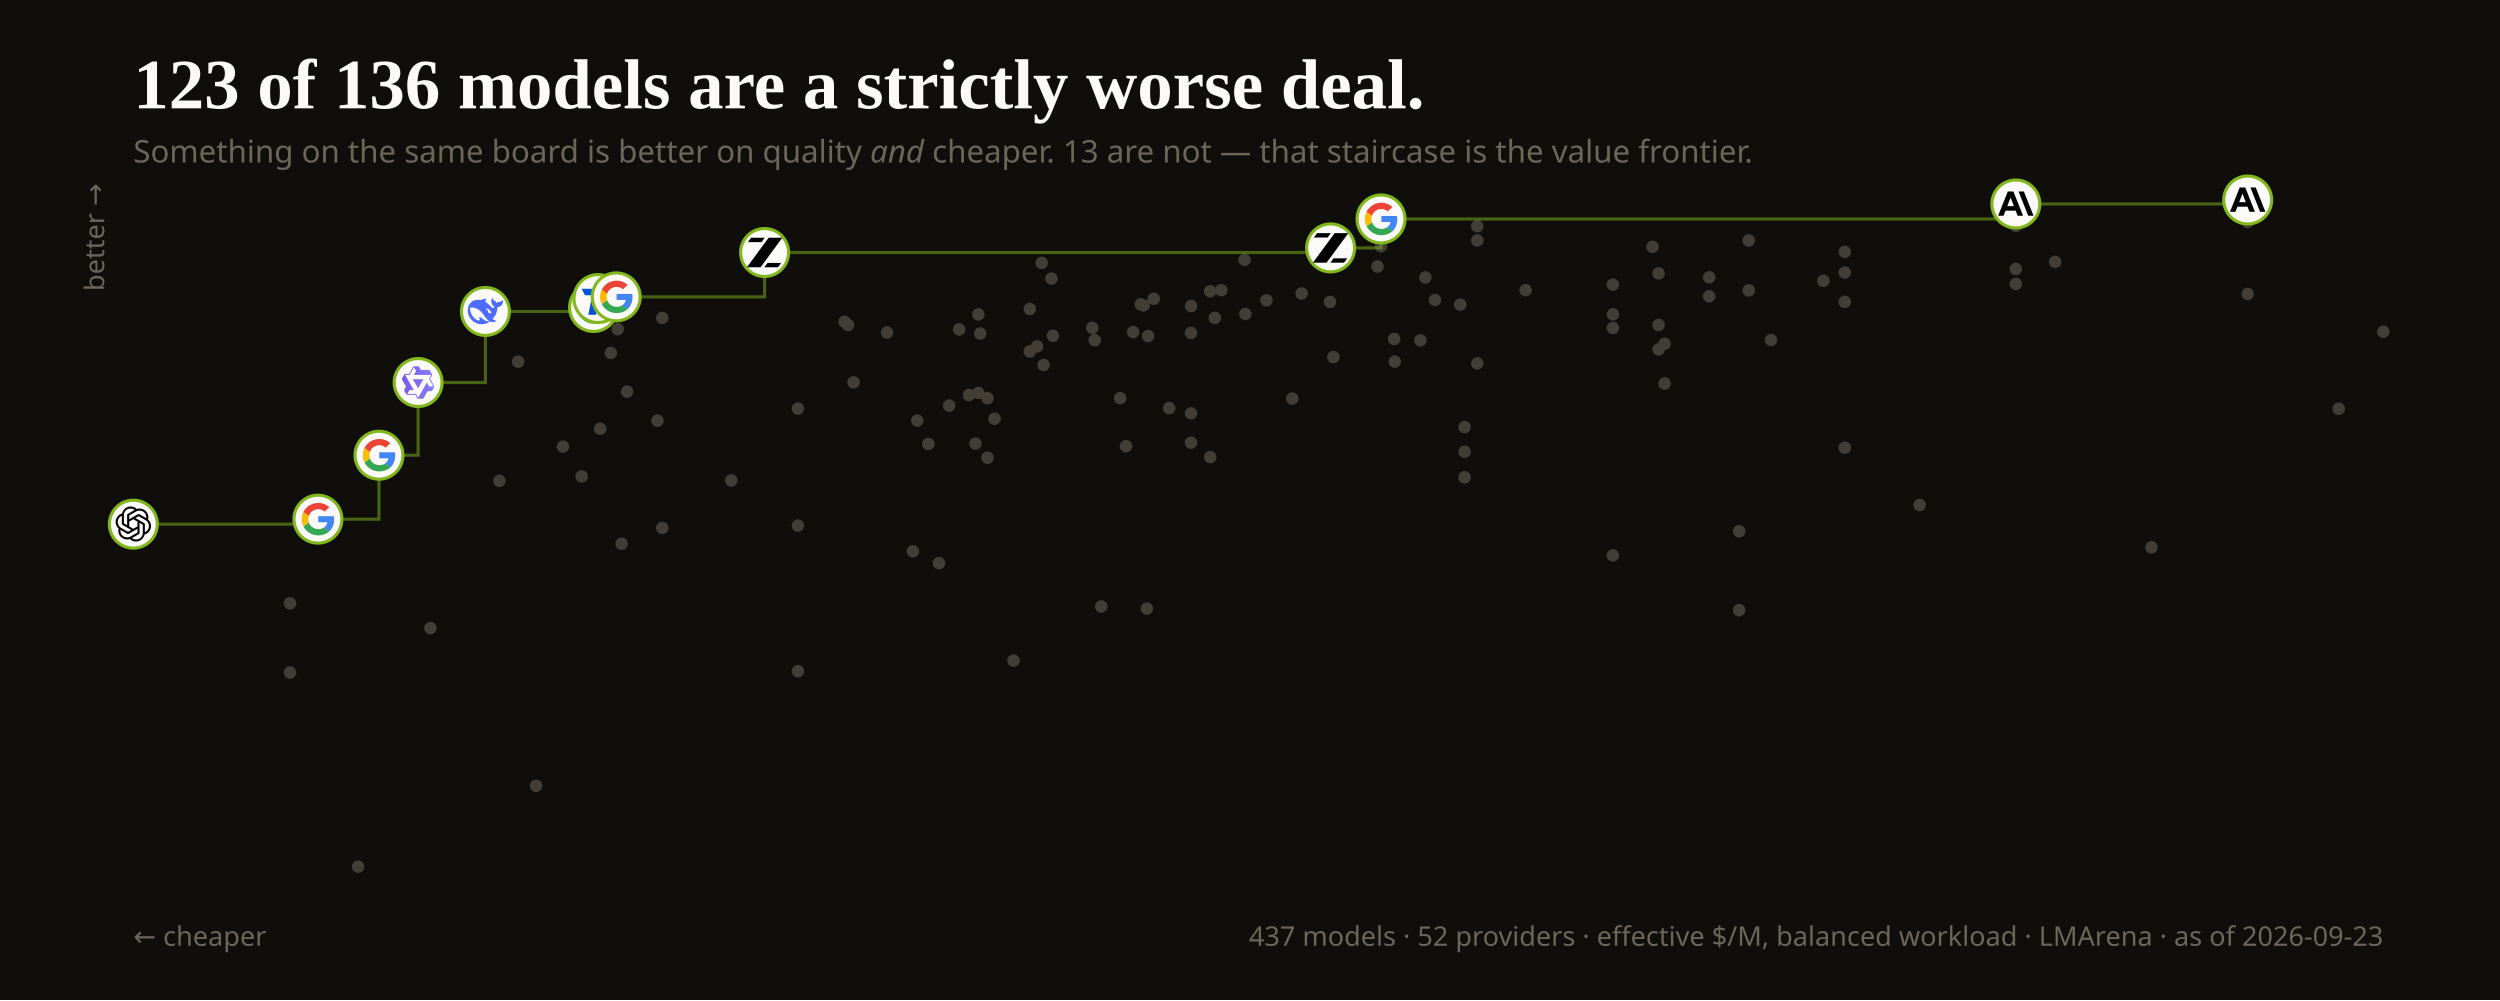
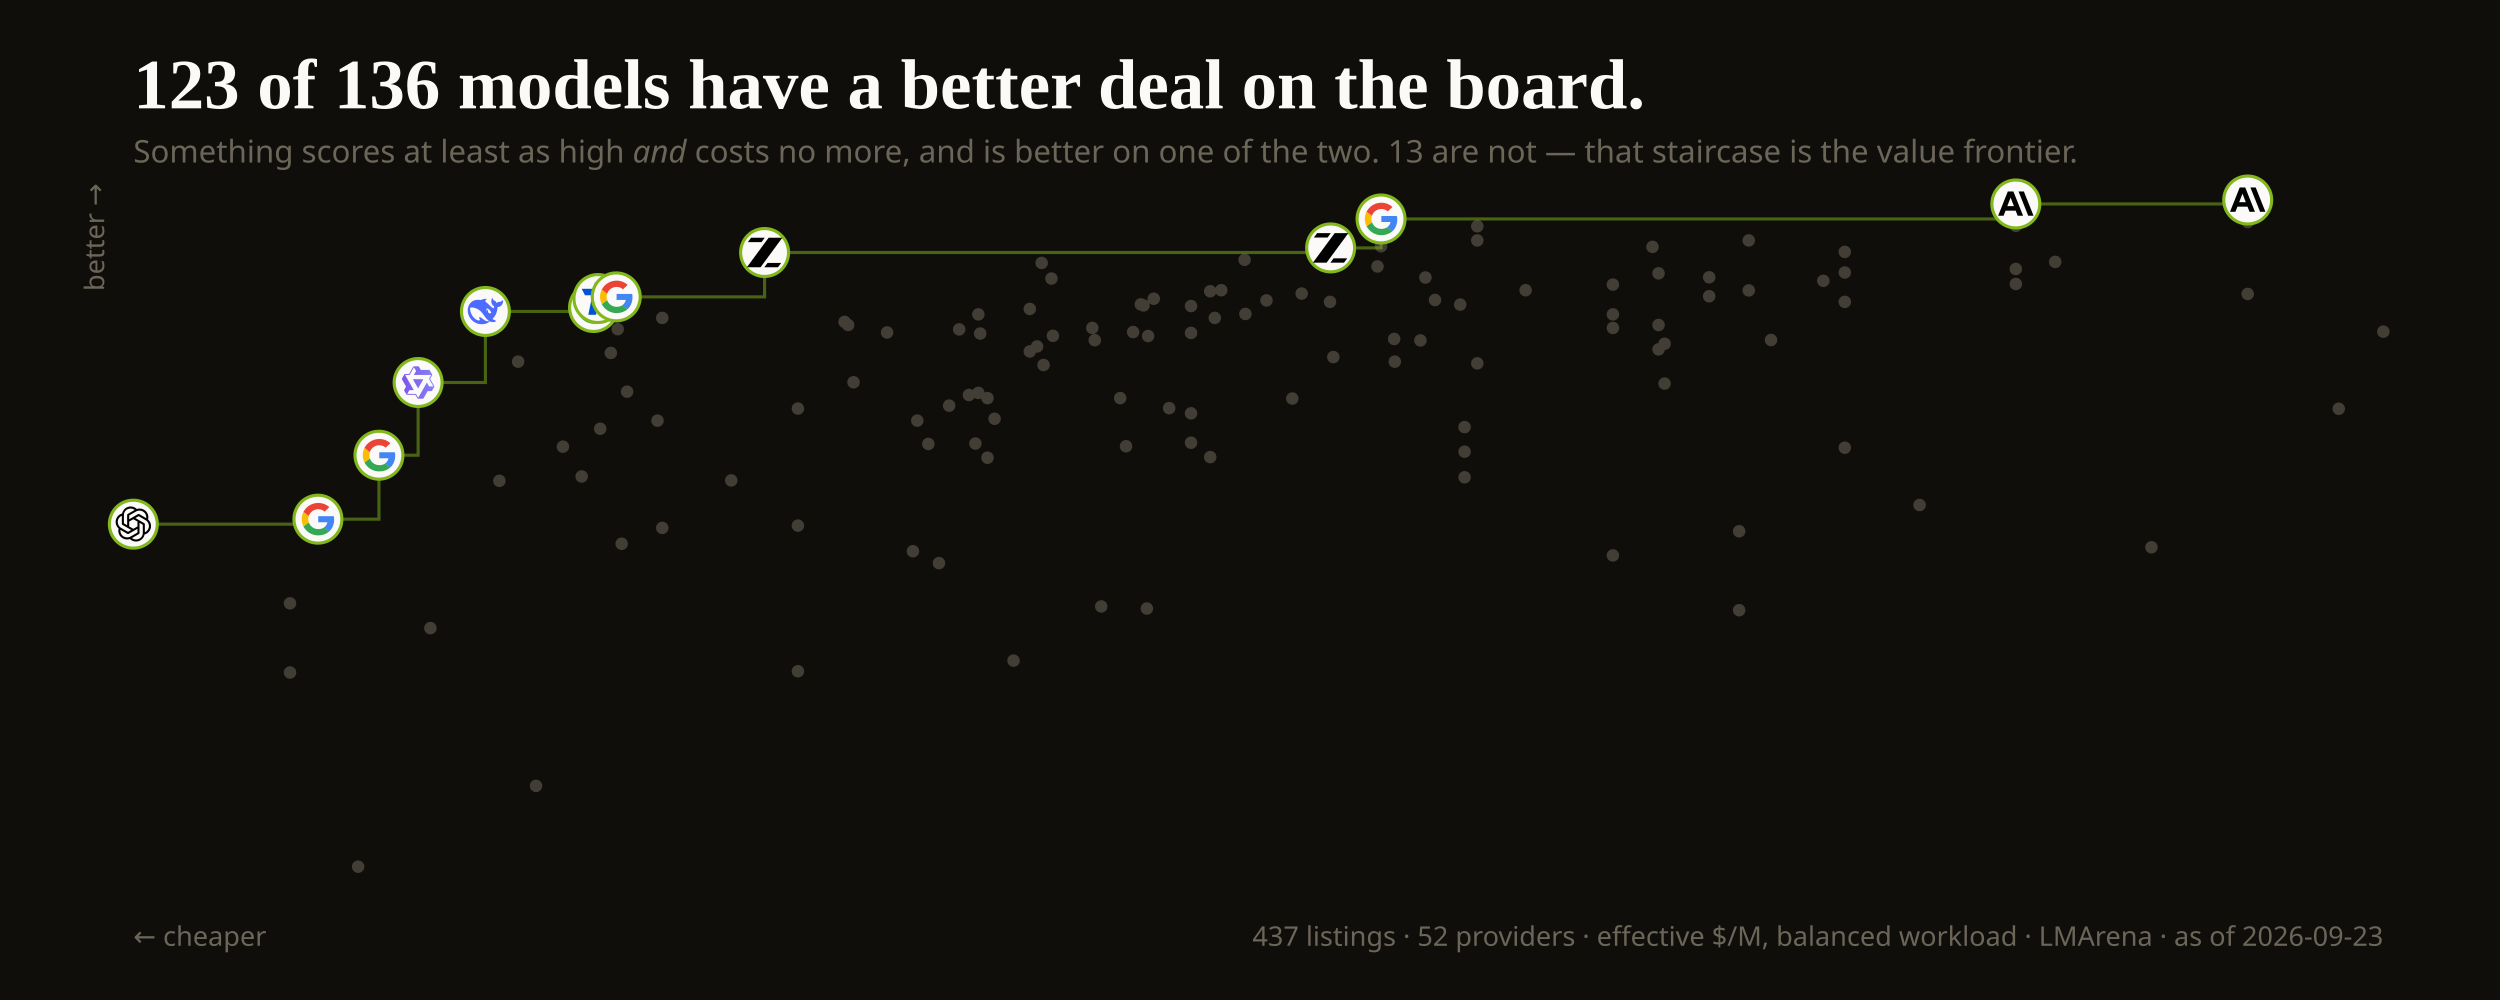
- <svg xmlns="http://www.w3.org/2000/svg" viewBox="0 0 1200 480" width="1200" height="480" role="img" aria-label="123 of 136 rated, priced models are beaten on quality and undercut on price. 13 are not.">
+ <svg xmlns="http://www.w3.org/2000/svg" viewBox="0 0 1200 480" width="1200" height="480" role="img" aria-label="123 of 136 rated, priced models have an alternative with a higher score or a lower price, with neither dimension worse. 13 are not.">
  <rect width="1200" height="480" fill="#0F0E0B" />
-   <text x="64" y="52" fill="#FBFAF8" font-family="Georgia, 'Times New Roman', serif" font-size="34" font-weight="600">123 of 136 models are a strictly worse deal.</text>
-   <text x="64" y="78" fill="#6C6659" font-family="system-ui, sans-serif" font-size="15">Something on the same board is better on quality <tspan font-style="italic">and</tspan> cheaper. 13 are not — that staircase is the value frontier.</text>
+   <text x="64" y="52" fill="#FBFAF8" font-family="Georgia, 'Times New Roman', serif" font-size="34" font-weight="600">123 of 136 models have a better deal on the board.</text>
+   <text x="64" y="78" fill="#6C6659" font-family="system-ui, sans-serif" font-size="15">Something scores at least as high <tspan font-style="italic">and</tspan> costs no more, and is better on one of the two. 13 are not — that staircase is the value frontier.</text>
  <path d="M1078.9 141.1m-3 0a3 3 0 1 0 6 0a3 3 0 1 0 -6 0M709.1 108.6m-3 0a3 3 0 1 0 6 0a3 3 0 1 0 -6 0M239.7 230.8m-3 0a3 3 0 1 0 6 0a3 3 0 1 0 -6 0M607.9 144.2m-3 0a3 3 0 1 0 6 0a3 3 0 1 0 -6 0M662.9 108.1m-3 0a3 3 0 1 0 6 0a3 3 0 1 0 -6 0M774.2 150.9m-3 0a3 3 0 1 0 6 0a3 3 0 1 0 -6 0M301.0 188.0m-3 0a3 3 0 1 0 6 0a3 3 0 1 0 -6 0M525.5 163.3m-3 0a3 3 0 1 0 6 0a3 3 0 1 0 -6 0M662.9 118.2m-3 0a3 3 0 1 0 6 0a3 3 0 1 0 -6 0M571.7 146.9m-3 0a3 3 0 1 0 6 0a3 3 0 1 0 -6 0M688.8 144.0m-3 0a3 3 0 1 0 6 0a3 3 0 1 0 -6 0M885.5 120.9m-3 0a3 3 0 1 0 6 0a3 3 0 1 0 -6 0M709.1 115.4m-3 0a3 3 0 1 0 6 0a3 3 0 1 0 -6 0M469.6 150.9m-3 0a3 3 0 1 0 6 0a3 3 0 1 0 -6 0M839.4 139.4m-3 0a3 3 0 1 0 6 0a3 3 0 1 0 -6 0M820.4 133.1m-3 0a3 3 0 1 0 6 0a3 3 0 1 0 -6 0M774.2 136.6m-3 0a3 3 0 1 0 6 0a3 3 0 1 0 -6 0M820.4 142.2m-3 0a3 3 0 1 0 6 0a3 3 0 1 0 -6 0M597.4 124.7m-3 0a3 3 0 1 0 6 0a3 3 0 1 0 -6 0M1078.9 106.6m-3 0a3 3 0 1 0 6 0a3 3 0 1 0 -6 0M504.7 133.7m-3 0a3 3 0 1 0 6 0a3 3 0 1 0 -6 0M494.3 148.3m-3 0a3 3 0 1 0 6 0a3 3 0 1 0 -6 0M967.6 129.1m-3 0a3 3 0 1 0 6 0a3 3 0 1 0 -6 0M793.2 118.5m-3 0a3 3 0 1 0 6 0a3 3 0 1 0 -6 0M669.5 173.6m-3 0a3 3 0 1 0 6 0a3 3 0 1 0 -6 0M774.2 157.4m-3 0a3 3 0 1 0 6 0a3 3 0 1 0 -6 0M732.3 139.3m-3 0a3 3 0 1 0 6 0a3 3 0 1 0 -6 0M986.5 125.7m-3 0a3 3 0 1 0 6 0a3 3 0 1 0 -6 0M624.8 140.9m-3 0a3 3 0 1 0 6 0a3 3 0 1 0 -6 0M500.0 126.2m-3 0a3 3 0 1 0 6 0a3 3 0 1 0 -6 0M317.9 152.6m-3 0a3 3 0 1 0 6 0a3 3 0 1 0 -6 0M684.2 133.2m-3 0a3 3 0 1 0 6 0a3 3 0 1 0 -6 0M967.6 108.4m-3 0a3 3 0 1 0 6 0a3 3 0 1 0 -6 0M661.2 127.9m-3 0a3 3 0 1 0 6 0a3 3 0 1 0 -6 0M547.6 146.1m-3 0a3 3 0 1 0 6 0a3 3 0 1 0 -6 0M700.9 146.2m-3 0a3 3 0 1 0 6 0a3 3 0 1 0 -6 0M445.6 213.1m-3 0a3 3 0 1 0 6 0a3 3 0 1 0 -6 0M494.3 168.7m-3 0a3 3 0 1 0 6 0a3 3 0 1 0 -6 0M474.0 191.1m-3 0a3 3 0 1 0 6 0a3 3 0 1 0 -6 0M681.8 163.4m-3 0a3 3 0 1 0 6 0a3 3 0 1 0 -6 0M875.2 134.8m-3 0a3 3 0 1 0 6 0a3 3 0 1 0 -6 0M440.3 201.9m-3 0a3 3 0 1 0 6 0a3 3 0 1 0 -6 0M505.4 161.2m-3 0a3 3 0 1 0 6 0a3 3 0 1 0 -6 0M500.9 175.2m-3 0a3 3 0 1 0 6 0a3 3 0 1 0 -6 0M497.8 166.3m-3 0a3 3 0 1 0 6 0a3 3 0 1 0 -6 0M543.9 159.4m-3 0a3 3 0 1 0 6 0a3 3 0 1 0 -6 0M248.7 173.6m-3 0a3 3 0 1 0 6 0a3 3 0 1 0 -6 0M839.4 115.4m-3 0a3 3 0 1 0 6 0a3 3 0 1 0 -6 0M885.5 130.8m-3 0a3 3 0 1 0 6 0a3 3 0 1 0 -6 0M638.4 144.9m-3 0a3 3 0 1 0 6 0a3 3 0 1 0 -6 0M477.4 201.0m-3 0a3 3 0 1 0 6 0a3 3 0 1 0 -6 0M586.2 139.3m-3 0a3 3 0 1 0 6 0a3 3 0 1 0 -6 0M967.6 99.2m-3 0a3 3 0 1 0 6 0a3 3 0 1 0 -6 0M293.2 169.4m-3 0a3 3 0 1 0 6 0a3 3 0 1 0 -6 0M580.9 139.8m-3 0a3 3 0 1 0 6 0a3 3 0 1 0 -6 0M288.1 205.8m-3 0a3 3 0 1 0 6 0a3 3 0 1 0 -6 0M548.9 146.6m-3 0a3 3 0 1 0 6 0a3 3 0 1 0 -6 0M850.1 163.2m-3 0a3 3 0 1 0 6 0a3 3 0 1 0 -6 0M469.6 188.6m-3 0a3 3 0 1 0 6 0a3 3 0 1 0 -6 0M571.7 198.4m-3 0a3 3 0 1 0 6 0a3 3 0 1 0 -6 0M405.4 154.5m-3 0a3 3 0 1 0 6 0a3 3 0 1 0 -6 0M967.6 136.3m-3 0a3 3 0 1 0 6 0a3 3 0 1 0 -6 0M796.1 156.0m-3 0a3 3 0 1 0 6 0a3 3 0 1 0 -6 0M468.2 212.9m-3 0a3 3 0 1 0 6 0a3 3 0 1 0 -6 0M709.1 174.4m-3 0a3 3 0 1 0 6 0a3 3 0 1 0 -6 0M553.8 143.4m-3 0a3 3 0 1 0 6 0a3 3 0 1 0 -6 0M885.5 144.9m-3 0a3 3 0 1 0 6 0a3 3 0 1 0 -6 0M407.1 156.0m-3 0a3 3 0 1 0 6 0a3 3 0 1 0 -6 0M640.0 171.4m-3 0a3 3 0 1 0 6 0a3 3 0 1 0 -6 0M524.3 157.4m-3 0a3 3 0 1 0 6 0a3 3 0 1 0 -6 0M669.2 162.7m-3 0a3 3 0 1 0 6 0a3 3 0 1 0 -6 0M470.5 160.1m-3 0a3 3 0 1 0 6 0a3 3 0 1 0 -6 0M455.6 194.7m-3 0a3 3 0 1 0 6 0a3 3 0 1 0 -6 0M425.8 159.6m-3 0a3 3 0 1 0 6 0a3 3 0 1 0 -6 0M460.4 158.1m-3 0a3 3 0 1 0 6 0a3 3 0 1 0 -6 0M580.9 219.4m-3 0a3 3 0 1 0 6 0a3 3 0 1 0 -6 0M796.1 167.7m-3 0a3 3 0 1 0 6 0a3 3 0 1 0 -6 0M537.7 191.1m-3 0a3 3 0 1 0 6 0a3 3 0 1 0 -6 0M279.2 228.7m-3 0a3 3 0 1 0 6 0a3 3 0 1 0 -6 0M383.0 196.1m-3 0a3 3 0 1 0 6 0a3 3 0 1 0 -6 0M1144.0 159.2m-3 0a3 3 0 1 0 6 0a3 3 0 1 0 -6 0M597.8 150.7m-3 0a3 3 0 1 0 6 0a3 3 0 1 0 -6 0M409.7 183.5m-3 0a3 3 0 1 0 6 0a3 3 0 1 0 -6 0M551.1 161.3m-3 0a3 3 0 1 0 6 0a3 3 0 1 0 -6 0M296.5 158.0m-3 0a3 3 0 1 0 6 0a3 3 0 1 0 -6 0M571.7 212.5m-3 0a3 3 0 1 0 6 0a3 3 0 1 0 -6 0M571.7 159.8m-3 0a3 3 0 1 0 6 0a3 3 0 1 0 -6 0M796.1 131.2m-3 0a3 3 0 1 0 6 0a3 3 0 1 0 -6 0M583.1 152.6m-3 0a3 3 0 1 0 6 0a3 3 0 1 0 -6 0M885.5 214.9m-3 0a3 3 0 1 0 6 0a3 3 0 1 0 -6 0M351.0 230.6m-3 0a3 3 0 1 0 6 0a3 3 0 1 0 -6 0M270.2 214.4m-3 0a3 3 0 1 0 6 0a3 3 0 1 0 -6 0M561.2 195.9m-3 0a3 3 0 1 0 6 0a3 3 0 1 0 -6 0M799.0 165.0m-3 0a3 3 0 1 0 6 0a3 3 0 1 0 -6 0M703.0 205.0m-3 0a3 3 0 1 0 6 0a3 3 0 1 0 -6 0M799.0 184.1m-3 0a3 3 0 1 0 6 0a3 3 0 1 0 -6 0M540.5 214.2m-3 0a3 3 0 1 0 6 0a3 3 0 1 0 -6 0M317.9 253.4m-3 0a3 3 0 1 0 6 0a3 3 0 1 0 -6 0M465.1 189.6m-3 0a3 3 0 1 0 6 0a3 3 0 1 0 -6 0M315.6 201.9m-3 0a3 3 0 1 0 6 0a3 3 0 1 0 -6 0M703.0 216.8m-3 0a3 3 0 1 0 6 0a3 3 0 1 0 -6 0M703.0 229.1m-3 0a3 3 0 1 0 6 0a3 3 0 1 0 -6 0M139.2 289.6m-3 0a3 3 0 1 0 6 0a3 3 0 1 0 -6 0M620.3 191.3m-3 0a3 3 0 1 0 6 0a3 3 0 1 0 -6 0M206.6 301.5m-3 0a3 3 0 1 0 6 0a3 3 0 1 0 -6 0M474.0 219.7m-3 0a3 3 0 1 0 6 0a3 3 0 1 0 -6 0M1122.6 196.2m-3 0a3 3 0 1 0 6 0a3 3 0 1 0 -6 0M298.4 261.0m-3 0a3 3 0 1 0 6 0a3 3 0 1 0 -6 0M774.2 266.6m-3 0a3 3 0 1 0 6 0a3 3 0 1 0 -6 0M550.5 292.1m-3 0a3 3 0 1 0 6 0a3 3 0 1 0 -6 0M171.9 416.0m-3 0a3 3 0 1 0 6 0a3 3 0 1 0 -6 0M257.3 377.2m-3 0a3 3 0 1 0 6 0a3 3 0 1 0 -6 0M438.2 264.6m-3 0a3 3 0 1 0 6 0a3 3 0 1 0 -6 0M383.0 322.2m-3 0a3 3 0 1 0 6 0a3 3 0 1 0 -6 0M834.8 292.9m-3 0a3 3 0 1 0 6 0a3 3 0 1 0 -6 0M834.8 255.0m-3 0a3 3 0 1 0 6 0a3 3 0 1 0 -6 0M450.7 270.3m-3 0a3 3 0 1 0 6 0a3 3 0 1 0 -6 0M139.2 322.8m-3 0a3 3 0 1 0 6 0a3 3 0 1 0 -6 0M383.0 252.3m-3 0a3 3 0 1 0 6 0a3 3 0 1 0 -6 0M528.6 291.1m-3 0a3 3 0 1 0 6 0a3 3 0 1 0 -6 0M921.4 242.4m-3 0a3 3 0 1 0 6 0a3 3 0 1 0 -6 0M1032.7 262.7m-3 0a3 3 0 1 0 6 0a3 3 0 1 0 -6 0M486.5 317.1m-3 0a3 3 0 1 0 6 0a3 3 0 1 0 -6 0" fill="#6C6659" fill-opacity="0.55" />
  <path d="M64.0 251.6L152.6 251.6L152.6 249.2L181.9 249.2L181.9 218.5L200.7 218.5L200.7 183.6L233.0 183.6L233.0 149.5L284.9 149.5L284.9 147.6L287.0 147.6L287.0 143.3L295.8 143.3L295.8 142.5L367.0 142.5L367.0 121.2L638.7 121.2L638.7 119.0L662.9 119.0L662.9 105.1L967.6 105.1L967.6 97.9L1078.9 97.9L1078.9 96.0" fill="none" stroke="#83B81D" stroke-width="1.5" stroke-opacity="0.5" />
  <circle cx="64.0" cy="251.6" r="11.5" fill="#FBFAF8" />
  <circle cx="64.0" cy="251.6" r="11.5" fill="none" stroke="#83B81D" stroke-width="1.5" />
  <svg x="55.5" y="243.1" width="17" height="17" viewBox="0 0 24 24">
    <path d="M9.205 8.658v-2.26c0-.19.072-.333.238-.428l4.543-2.616c.619-.357 1.356-.523 2.117-.523 2.854 0 4.662 2.212 4.662 4.566 0 .167 0 .357-.024.547l-4.71-2.759a.797.797 0 00-.856 0l-5.97 3.473zm10.609 8.8V12.06c0-.333-.143-.57-.429-.737l-5.97-3.473 1.95-1.118a.433.433 0 01.476 0l4.543 2.617c1.309.76 2.189 2.378 2.189 3.948 0 1.808-1.07 3.473-2.76 4.163zM7.802 12.703l-1.95-1.142c-.167-.095-.239-.238-.239-.428V5.899c0-2.545 1.95-4.472 4.591-4.472 1 0 1.927.333 2.712.928L8.23 5.067c-.285.166-.428.404-.428.737v6.898zM12 15.128l-2.795-1.57v-3.33L12 8.658l2.795 1.57v3.33L12 15.128zm1.796 7.23c-1 0-1.927-.332-2.712-.927l4.686-2.712c.285-.166.428-.404.428-.737v-6.898l1.974 1.142c.167.095.238.238.238.428v5.233c0 2.545-1.974 4.472-4.614 4.472zm-5.637-5.303l-4.544-2.617c-1.308-.761-2.188-2.378-2.188-3.948A4.482 4.482 0 014.21 6.327v5.423c0 .333.143.571.428.738l5.947 3.449-1.95 1.118a.432.432 0 01-.476 0zm-.262 3.9c-2.688 0-4.662-2.021-4.662-4.519 0-.19.024-.38.047-.57l4.686 2.71c.286.167.571.167.856 0l5.97-3.448v2.26c0 .19-.07.333-.237.428l-4.543 2.616c-.619.357-1.356.523-2.117.523zm5.899 2.83a5.947 5.947 0 005.827-4.756C22.287 18.339 24 15.84 24 13.296c0-1.665-.713-3.282-1.998-4.448.119-.5.19-.999.19-1.498 0-3.401-2.759-5.947-5.946-5.947-.642 0-1.26.095-1.88.31A5.962 5.962 0 0010.205 0a5.947 5.947 0 00-5.827 4.757C1.713 5.447 0 7.945 0 10.49c0 1.666.713 3.283 1.998 4.448-.119.5-.19 1-.19 1.499 0 3.401 2.759 5.946 5.946 5.946.642 0 1.26-.095 1.88-.309a5.96 5.96 0 004.162 1.713z" />
  </svg>
  <circle cx="152.6" cy="249.2" r="11.5" fill="#FBFAF8" />
  <circle cx="152.6" cy="249.2" r="11.5" fill="none" stroke="#83B81D" stroke-width="1.5" />
  <svg x="144.1" y="240.7" width="17" height="17" viewBox="0 0 24 24">
    <path d="M23 12.245c0-.905-.075-1.565-.236-2.25h-10.54v4.083h6.186c-.124 1.014-.797 2.542-2.294 3.569l-.021.136 3.332 2.53.23.022C21.779 18.417 23 15.593 23 12.245z" fill="#4285F4" />
    <path d="M12.225 23c3.03 0 5.574-.978 7.433-2.665l-3.542-2.688c-.948.648-2.22 1.1-3.891 1.1a6.745 6.745 0 01-6.386-4.572l-.132.011-3.465 2.628-.045.124C4.043 20.531 7.835 23 12.225 23z" fill="#34A853" />
    <path d="M5.84 14.175A6.65 6.65 0 015.463 12c0-.758.138-1.491.361-2.175l-.006-.147-3.508-2.67-.115.054A10.831 10.831 0 001 12c0 1.772.436 3.447 1.197 4.938l3.642-2.763z" fill="#FBBC05" />
    <path d="M12.225 5.253c2.108 0 3.529.892 4.34 1.638l3.167-3.031C17.787 2.088 15.255 1 12.225 1 7.834 1 4.043 3.469 2.197 7.062l3.63 2.763a6.77 6.77 0 016.398-4.572z" fill="#EB4335" />
  </svg>
  <circle cx="181.9" cy="218.5" r="11.5" fill="#FBFAF8" />
  <circle cx="181.9" cy="218.5" r="11.5" fill="none" stroke="#83B81D" stroke-width="1.5" />
  <svg x="173.4" y="210.0" width="17" height="17" viewBox="0 0 24 24">
    <path d="M23 12.245c0-.905-.075-1.565-.236-2.25h-10.54v4.083h6.186c-.124 1.014-.797 2.542-2.294 3.569l-.021.136 3.332 2.53.23.022C21.779 18.417 23 15.593 23 12.245z" fill="#4285F4" />
    <path d="M12.225 23c3.03 0 5.574-.978 7.433-2.665l-3.542-2.688c-.948.648-2.22 1.1-3.891 1.1a6.745 6.745 0 01-6.386-4.572l-.132.011-3.465 2.628-.045.124C4.043 20.531 7.835 23 12.225 23z" fill="#34A853" />
    <path d="M5.84 14.175A6.65 6.65 0 015.463 12c0-.758.138-1.491.361-2.175l-.006-.147-3.508-2.67-.115.054A10.831 10.831 0 001 12c0 1.772.436 3.447 1.197 4.938l3.642-2.763z" fill="#FBBC05" />
    <path d="M12.225 5.253c2.108 0 3.529.892 4.34 1.638l3.167-3.031C17.787 2.088 15.255 1 12.225 1 7.834 1 4.043 3.469 2.197 7.062l3.63 2.763a6.77 6.77 0 016.398-4.572z" fill="#EB4335" />
  </svg>
  <circle cx="200.7" cy="183.6" r="11.5" fill="#FBFAF8" />
  <circle cx="200.7" cy="183.6" r="11.5" fill="none" stroke="#83B81D" stroke-width="1.5" />
  <svg x="192.2" y="175.1" width="17" height="17" viewBox="0 0 24 24">
    <path d="M12.604 1.34c.393.69.784 1.382 1.174 2.075a.18.18 0 00.157.091h5.552c.174 0 .322.11.446.327l1.454 2.57c.19.337.24.478.024.837-.26.43-.513.864-.76 1.3l-.367.658c-.106.196-.223.28-.04.512l2.652 4.637c.172.301.111.494-.043.77-.437.785-.882 1.564-1.335 2.34-.159.272-.352.375-.68.37-.777-.016-1.552-.01-2.327.016a.099.099 0 00-.081.05 575.097 575.097 0 01-2.705 4.74c-.169.293-.38.363-.725.364-.997.003-2.002.004-3.017.002a.537.537 0 01-.465-.271l-1.335-2.323a.09.09 0 00-.083-.049H4.982c-.285.03-.553-.001-.805-.092l-1.603-2.77a.543.543 0 01-.002-.54l1.207-2.12a.198.198 0 000-.197 550.951 550.951 0 01-1.875-3.272l-.79-1.395c-.16-.31-.173-.496.095-.965.465-.813.927-1.625 1.387-2.436.132-.234.304-.334.584-.335a338.3 338.3 0 012.589-.001.124.124 0 00.107-.063l2.806-4.895a.488.488 0 01.422-.246c.524-.001 1.053 0 1.583-.006L11.704 1c.341-.003.724.032.9.34zm-3.432.403a.06.06 0 00-.052.03L6.254 6.788a.157.157 0 01-.135.078H3.253c-.056 0-.07.025-.041.074l5.81 10.156c.025.042.013.062-.034.063l-2.795.015a.218.218 0 00-.2.116l-1.32 2.31c-.044.078-.021.118.068.118l5.716.008c.046 0 .08.02.104.061l1.403 2.454c.046.081.092.082.139 0l5.006-8.76.783-1.382a.055.055 0 01.096 0l1.424 2.53a.122.122 0 00.107.062l2.763-.02a.04.04 0 00.035-.02.041.041 0 000-.04l-2.9-5.086a.108.108 0 010-.113l.293-.507 1.12-1.977c.024-.041.012-.062-.035-.062H9.2c-.059 0-.073-.026-.043-.077l1.434-2.505a.107.107 0 000-.114L9.225 1.774a.06.06 0 00-.053-.031zm6.29 8.02c.046 0 .058.02.034.06l-.832 1.465-2.613 4.585a.056.056 0 01-.05.029.058.058 0 01-.05-.029L8.498 9.841c-.02-.034-.01-.052.028-.054l.216-.012 6.722-.012z" fill="url(#lobe-icons-qwen-_R_0_)" fill-rule="nonzero" />
    <defs>
      <linearGradient id="lobe-icons-qwen-_R_0_" x1="0%" x2="100%" y1="0%" y2="0%">
        <stop offset="0%" stop-color="#6336E7" stop-opacity=".84" />
        <stop offset="100%" stop-color="#6F69F7" stop-opacity=".84" />
      </linearGradient>
    </defs>
  </svg>
  <circle cx="233.0" cy="149.5" r="11.5" fill="#FBFAF8" />
  <circle cx="233.0" cy="149.5" r="11.5" fill="none" stroke="#83B81D" stroke-width="1.5" />
  <svg x="224.5" y="141.0" width="17" height="17" viewBox="0 0 24 24">
    <path d="M23.748 4.482c-.254-.124-.364.113-.512.234-.051.039-.094.09-.137.136-.372.397-.806.657-1.373.626-.829-.046-1.537.214-2.163.848-.133-.782-.575-1.248-1.247-1.548-.352-.156-.708-.311-.955-.65-.172-.241-.219-.51-.305-.774-.055-.16-.11-.323-.293-.35-.2-.031-.278.136-.356.276-.313.572-.434 1.202-.422 1.84.027 1.436.633 2.58 1.838 3.393.137.093.172.187.129.323-.082.28-.18.552-.266.833-.055.179-.137.217-.329.14a5.526 5.526 0 01-1.736-1.18c-.857-.828-1.631-1.742-2.597-2.458a11.365 11.365 0 00-.689-.471c-.985-.957.13-1.743.388-1.836.27-.098.093-.432-.779-.428-.872.004-1.67.295-2.687.684a3.055 3.055 0 01-.465.137 9.597 9.597 0 00-2.883-.102c-1.885.21-3.39 1.102-4.497 2.623C.082 8.606-.231 10.684.152 12.85c.403 2.284 1.569 4.175 3.36 5.653 1.858 1.533 3.997 2.284 6.438 2.14 1.482-.085 3.133-.284 4.994-1.86.47.234.962.327 1.78.397.63.059 1.236-.03 1.705-.128.735-.156.684-.837.419-.961-2.155-1.004-1.682-.595-2.113-.926 1.096-1.296 2.746-2.642 3.392-7.003.05-.347.007-.565 0-.845-.004-.17.035-.237.23-.256a4.173 4.173 0 001.545-.475c1.396-.763 1.96-2.015 2.093-3.517.02-.23-.004-.467-.247-.588zM11.581 18c-2.089-1.642-3.102-2.183-3.52-2.16-.392.024-.321.471-.235.763.09.288.207.486.371.739.114.167.192.416-.113.603-.673.416-1.842-.14-1.897-.167-1.361-.802-2.5-1.86-3.301-3.307-.774-1.393-1.224-2.887-1.298-4.482-.02-.386.093-.522.477-.592a4.696 4.696 0 011.529-.039c2.132.312 3.946 1.265 5.468 2.774.868.86 1.525 1.887 2.202 2.891.72 1.066 1.494 2.082 2.48 2.914.348.292.625.514.891.677-.802.09-2.14.11-3.054-.614zm1-6.44a.306.306 0 01.415-.287.302.302 0 01.2.288.306.306 0 01-.31.307.303.303 0 01-.304-.308zm3.11 1.596c-.2.081-.399.151-.59.16a1.245 1.245 0 01-.798-.254c-.274-.23-.47-.358-.552-.758a1.73 1.73 0 01.016-.588c.07-.327-.008-.537-.239-.727-.187-.156-.426-.199-.688-.199a.559.559 0 01-.254-.078c-.11-.054-.2-.19-.114-.358.028-.054.16-.186.192-.21.356-.202.767-.136 1.146.016.352.144.618.408 1.001.782.391.451.462.576.685.914.176.265.336.537.445.848.067.195-.019.354-.25.452z" fill="#4D6BFE" />
  </svg>
  <circle cx="284.9" cy="147.6" r="11.5" fill="#FBFAF8" />
  <circle cx="284.9" cy="147.6" r="11.5" fill="none" stroke="#83B81D" stroke-width="1.5" />
  <svg x="276.4" y="139.1" width="17" height="17" viewBox="0 0 24 24">
    <path d="M23 12.245c0-.905-.075-1.565-.236-2.25h-10.54v4.083h6.186c-.124 1.014-.797 2.542-2.294 3.569l-.021.136 3.332 2.53.23.022C21.779 18.417 23 15.593 23 12.245z" fill="#4285F4" />
    <path d="M12.225 23c3.03 0 5.574-.978 7.433-2.665l-3.542-2.688c-.948.648-2.22 1.1-3.891 1.1a6.745 6.745 0 01-6.386-4.572l-.132.011-3.465 2.628-.045.124C4.043 20.531 7.835 23 12.225 23z" fill="#34A853" />
    <path d="M5.84 14.175A6.65 6.65 0 015.463 12c0-.758.138-1.491.361-2.175l-.006-.147-3.508-2.67-.115.054A10.831 10.831 0 001 12c0 1.772.436 3.447 1.197 4.938l3.642-2.763z" fill="#FBBC05" />
    <path d="M12.225 5.253c2.108 0 3.529.892 4.34 1.638l3.167-3.031C17.787 2.088 15.255 1 12.225 1 7.834 1 4.043 3.469 2.197 7.062l3.63 2.763a6.77 6.77 0 016.398-4.572z" fill="#EB4335" />
  </svg>
  <circle cx="287.0" cy="143.3" r="11.5" fill="#FBFAF8" />
  <circle cx="287.0" cy="143.3" r="11.5" fill="none" stroke="#83B81D" stroke-width="1.5" />
  <svg x="278.5" y="134.8" width="17" height="17" viewBox="0 0 24 24">
    <path d="M9.976 1L24 9.8l-10.587.015L10.723 23H5.489L8.18 9.8H3.244L1 5.4h8.077L9.976 1z" fill="#0052D9" fill-rule="evenodd" />
  </svg>
  <circle cx="295.8" cy="142.5" r="11.5" fill="#FBFAF8" />
  <circle cx="295.8" cy="142.5" r="11.5" fill="none" stroke="#83B81D" stroke-width="1.5" />
  <svg x="287.3" y="134.0" width="17" height="17" viewBox="0 0 24 24">
    <path d="M23 12.245c0-.905-.075-1.565-.236-2.25h-10.54v4.083h6.186c-.124 1.014-.797 2.542-2.294 3.569l-.021.136 3.332 2.53.23.022C21.779 18.417 23 15.593 23 12.245z" fill="#4285F4" />
    <path d="M12.225 23c3.03 0 5.574-.978 7.433-2.665l-3.542-2.688c-.948.648-2.22 1.1-3.891 1.1a6.745 6.745 0 01-6.386-4.572l-.132.011-3.465 2.628-.045.124C4.043 20.531 7.835 23 12.225 23z" fill="#34A853" />
    <path d="M5.84 14.175A6.65 6.65 0 015.463 12c0-.758.138-1.491.361-2.175l-.006-.147-3.508-2.67-.115.054A10.831 10.831 0 001 12c0 1.772.436 3.447 1.197 4.938l3.642-2.763z" fill="#FBBC05" />
    <path d="M12.225 5.253c2.108 0 3.529.892 4.34 1.638l3.167-3.031C17.787 2.088 15.255 1 12.225 1 7.834 1 4.043 3.469 2.197 7.062l3.63 2.763a6.77 6.77 0 016.398-4.572z" fill="#EB4335" />
  </svg>
  <circle cx="367.0" cy="121.2" r="11.5" fill="#FBFAF8" />
  <circle cx="367.0" cy="121.2" r="11.5" fill="none" stroke="#83B81D" stroke-width="1.5" />
  <svg x="358.5" y="112.7" width="17" height="17" viewBox="0 0 24 24">
    <path d="M12.105 2L9.927 4.953H.653L2.83 2h9.276zM23.254 19.048L21.078 22h-9.242l2.174-2.952h9.244zM24 2L9.264 22H0L14.736 2H24z" />
  </svg>
  <circle cx="638.7" cy="119.0" r="11.5" fill="#FBFAF8" />
  <circle cx="638.7" cy="119.0" r="11.5" fill="none" stroke="#83B81D" stroke-width="1.5" />
  <svg x="630.2" y="110.5" width="17" height="17" viewBox="0 0 24 24">
    <path d="M12.105 2L9.927 4.953H.653L2.83 2h9.276zM23.254 19.048L21.078 22h-9.242l2.174-2.952h9.244zM24 2L9.264 22H0L14.736 2H24z" />
  </svg>
  <circle cx="662.9" cy="105.1" r="11.5" fill="#FBFAF8" />
  <circle cx="662.9" cy="105.1" r="11.5" fill="none" stroke="#83B81D" stroke-width="1.5" />
  <svg x="654.4" y="96.6" width="17" height="17" viewBox="0 0 24 24">
    <path d="M23 12.245c0-.905-.075-1.565-.236-2.25h-10.54v4.083h6.186c-.124 1.014-.797 2.542-2.294 3.569l-.021.136 3.332 2.53.23.022C21.779 18.417 23 15.593 23 12.245z" fill="#4285F4" />
    <path d="M12.225 23c3.03 0 5.574-.978 7.433-2.665l-3.542-2.688c-.948.648-2.22 1.1-3.891 1.1a6.745 6.745 0 01-6.386-4.572l-.132.011-3.465 2.628-.045.124C4.043 20.531 7.835 23 12.225 23z" fill="#34A853" />
    <path d="M5.84 14.175A6.65 6.65 0 015.463 12c0-.758.138-1.491.361-2.175l-.006-.147-3.508-2.67-.115.054A10.831 10.831 0 001 12c0 1.772.436 3.447 1.197 4.938l3.642-2.763z" fill="#FBBC05" />
    <path d="M12.225 5.253c2.108 0 3.529.892 4.34 1.638l3.167-3.031C17.787 2.088 15.255 1 12.225 1 7.834 1 4.043 3.469 2.197 7.062l3.63 2.763a6.77 6.77 0 016.398-4.572z" fill="#EB4335" />
  </svg>
  <circle cx="967.6" cy="97.9" r="11.5" fill="#FBFAF8" />
  <circle cx="967.6" cy="97.9" r="11.5" fill="none" stroke="#83B81D" stroke-width="1.5" />
  <svg x="959.1" y="89.4" width="17" height="17" viewBox="0 0 24 24">
    <path d="M13.827 3.52h3.603L24 20h-3.603l-6.57-16.48zm-7.258 0h3.767L16.906 20h-3.674l-1.343-3.461H5.017l-1.344 3.46H0L6.57 3.522zm4.132 9.959L8.453 7.687 6.205 13.48H10.7z" />
  </svg>
  <circle cx="1078.9" cy="96.0" r="11.5" fill="#FBFAF8" />
  <circle cx="1078.9" cy="96.0" r="11.5" fill="none" stroke="#83B81D" stroke-width="1.5" />
  <svg x="1070.4" y="87.5" width="17" height="17" viewBox="0 0 24 24">
    <path d="M13.827 3.52h3.603L24 20h-3.603l-6.57-16.48zm-7.258 0h3.767L16.906 20h-3.674l-1.343-3.461H5.017l-1.344 3.46H0L6.57 3.522zm4.132 9.959L8.453 7.687 6.205 13.48H10.7z" />
  </svg>
  <text x="64" y="454" fill="#6C6659" font-family="system-ui, sans-serif" font-size="13">← cheaper</text>
-   <text x="1144" y="454" fill="#6C6659" font-family="system-ui, sans-serif" font-size="13" text-anchor="end">437 models · 52 providers · effective $/M, balanced workload · LMArena · as of 2026-09-23</text>
+   <text x="1144" y="454" fill="#6C6659" font-family="system-ui, sans-serif" font-size="13" text-anchor="end">437 listings · 52 providers · effective $/M, balanced workload · LMArena · as of 2026-09-23</text>
  <text x="50" y="88" fill="#6C6659" font-family="system-ui, sans-serif" font-size="13" transform="rotate(-90 50 88)" text-anchor="end">better →</text>
</svg>
